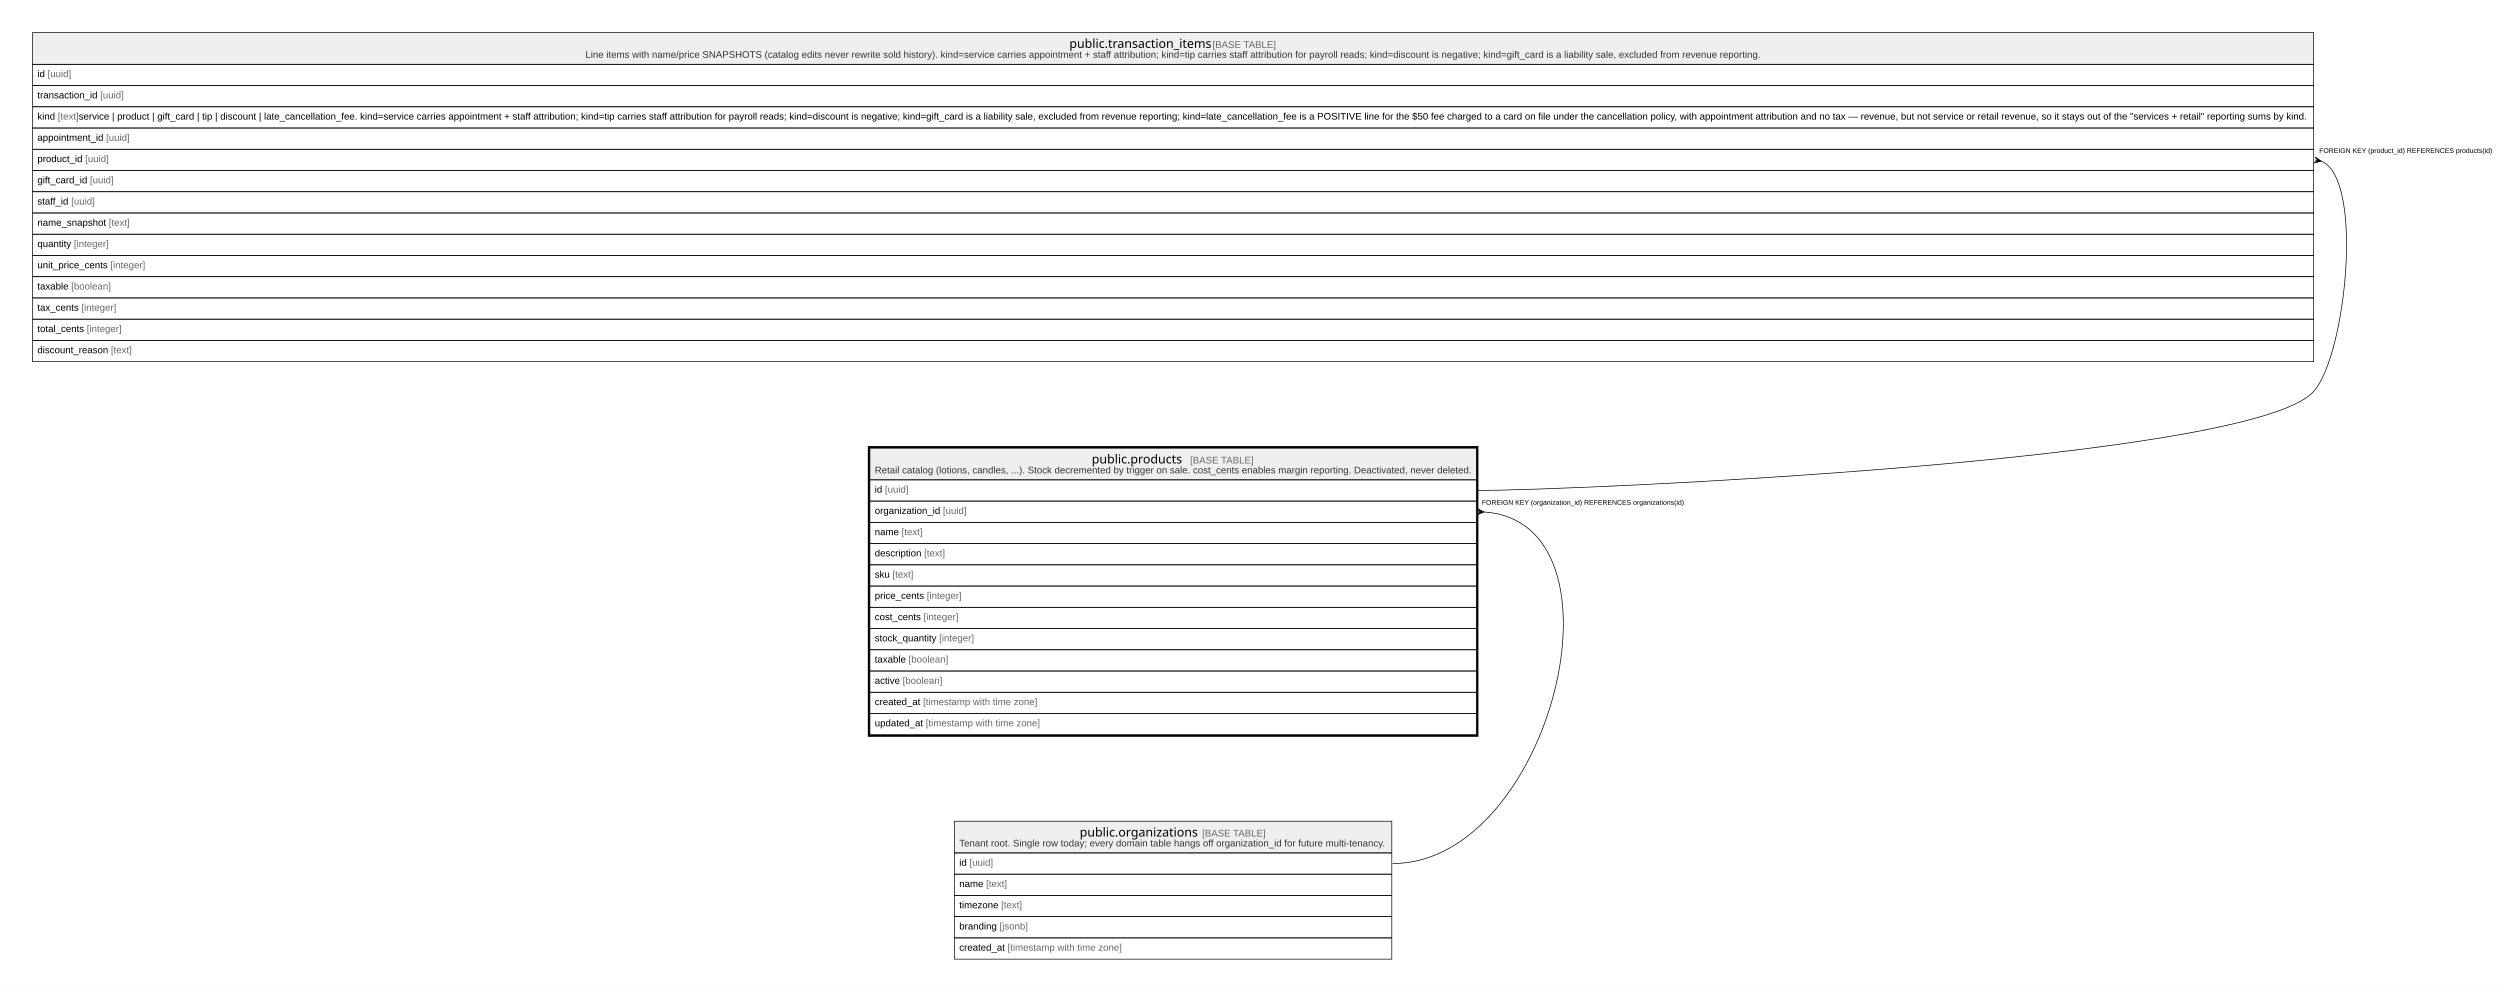
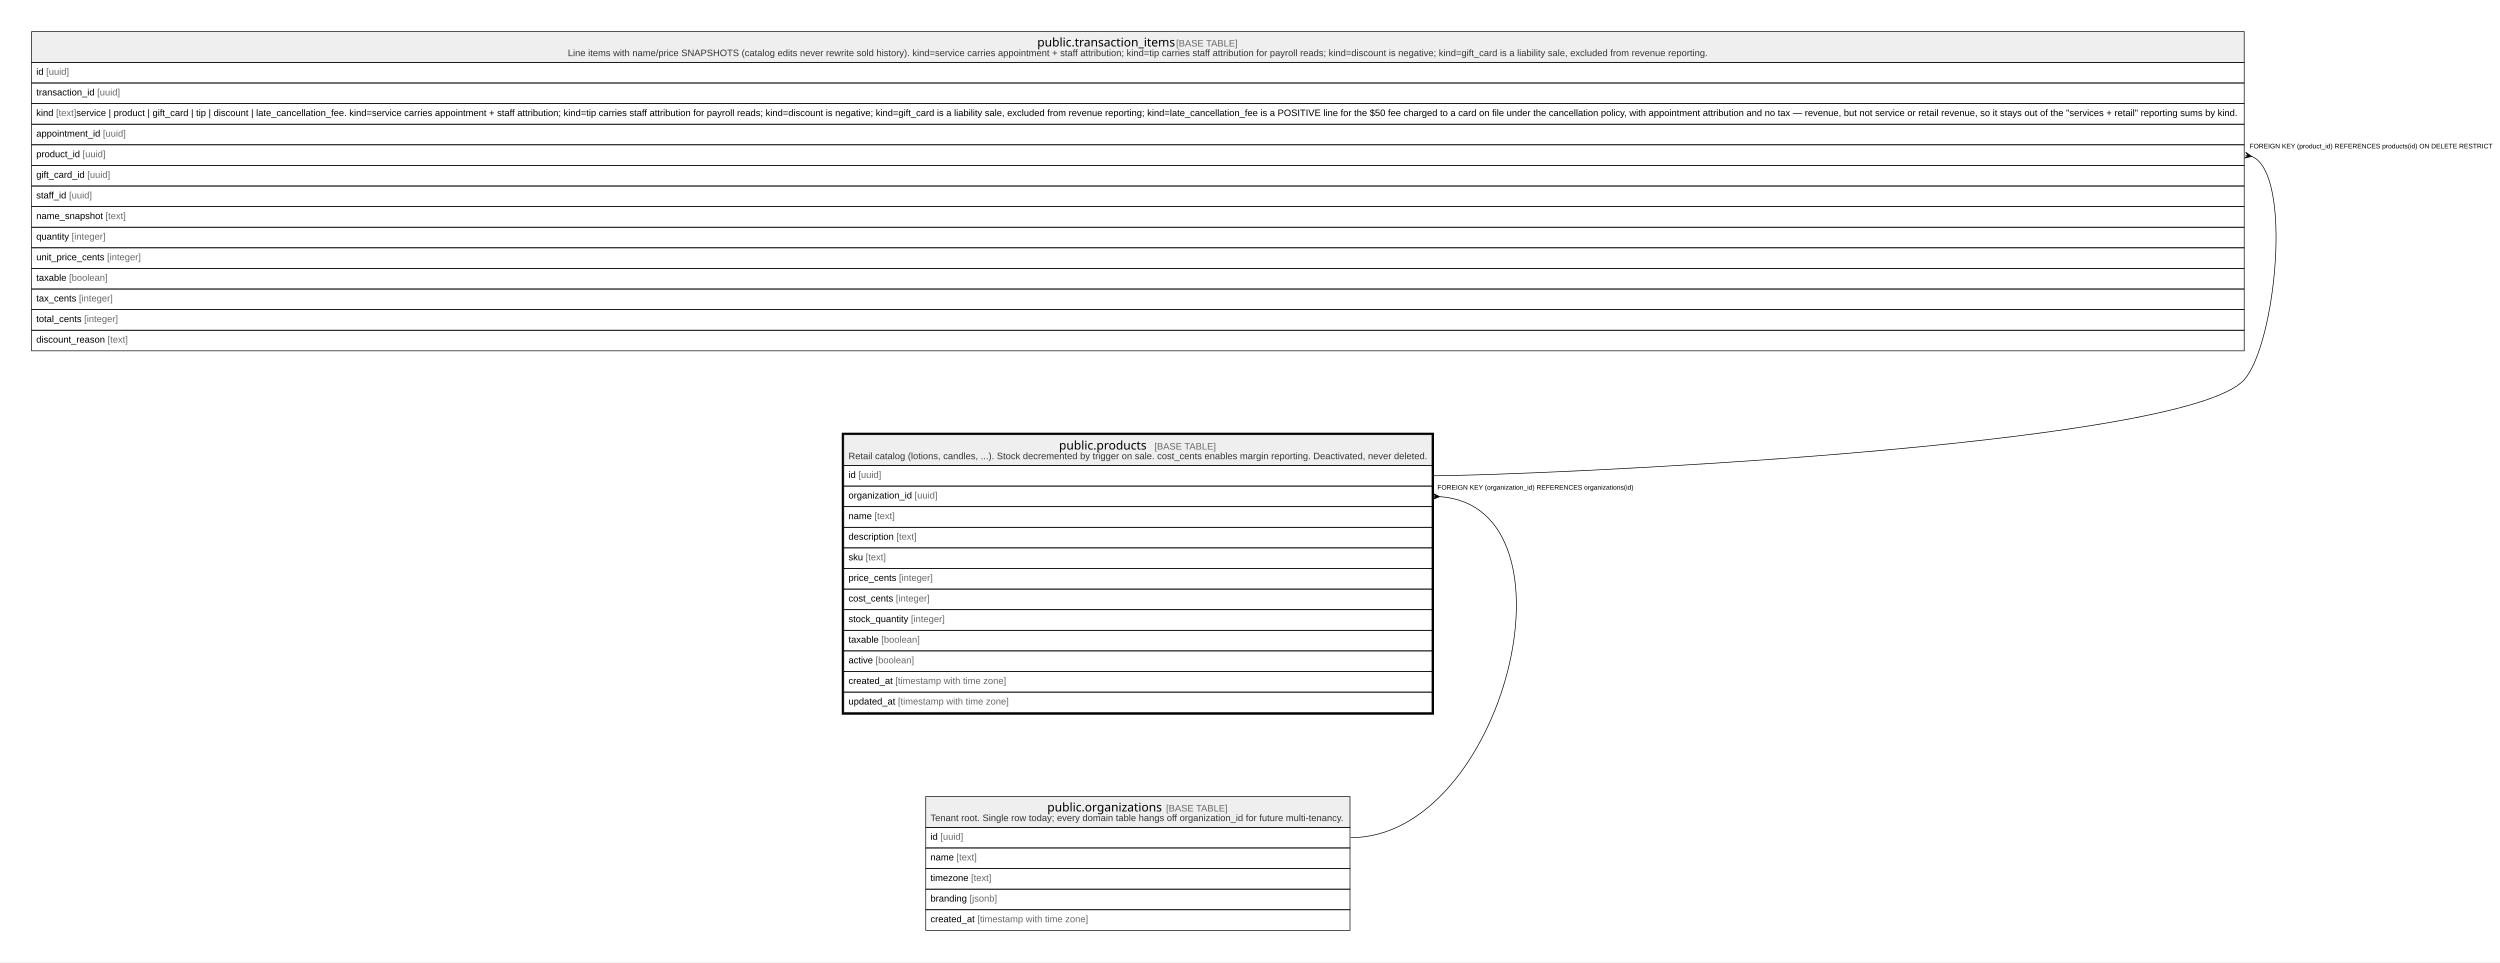
- <svg xmlns="http://www.w3.org/2000/svg" width="3625pt" height="1438pt" viewBox="0.00 0.00 3625.22 1438.00">
+ <svg xmlns="http://www.w3.org/2000/svg" width="3737pt" height="1438pt" viewBox="0.00 0.00 3737.46 1438.00">
  <g id="graph0" class="graph" transform="scale(1 1) rotate(0) translate(4 1434)">
-     <polygon fill="white" stroke="none" points="-4,4 -4,-1434 3621.22,-1434 3621.22,4 -4,4" />
+     <polygon fill="white" stroke="none" points="-4,4 -4,-1434 3733.46,-1434 3733.46,4 -4,4" />
    <g id="node1" class="node">
      <polygon fill="#efefef" stroke="none" points="1257.44,-738.2 1257.44,-784.2 2136.8,-784.2 2136.8,-738.2 1257.44,-738.2" />
      <polygon fill="none" stroke="black" points="1257.44,-738.2 1257.44,-784.2 2136.8,-784.2 2136.8,-738.2 1257.44,-738.2" />
      <text text-anchor="start" x="1579.14" y="-762" font-family="Arial Bold" font-size="18.00">public.products</text>
      <text text-anchor="start" x="1690.62" y="-762" font-family="Arial" font-size="14.00">    </text>
      <text text-anchor="start" x="1721.73" y="-762" font-family="Arial" font-size="14.00" fill="#666666">[BASE TABLE]</text>
      <text text-anchor="start" x="1264.44" y="-747.6" font-family="Arial" font-size="14.00" fill="#333333">Retail catalog (lotions, candles, ...). Stock decremented by trigger on sale. cost_cents enables margin reporting. Deactivated, never deleted.</text>
      <polygon fill="none" stroke="black" points="1257.44,-707.4 1257.44,-738.2 2136.8,-738.2 2136.8,-707.4 1257.44,-707.4" />
      <text text-anchor="start" x="1264.44" y="-719.6" font-family="Arial" font-size="14.00">id </text>
      <text text-anchor="start" x="1279.23" y="-719.6" font-family="Arial" font-size="14.00" fill="#666666">[uuid]</text>
      <polygon fill="none" stroke="black" points="1257.44,-676.6 1257.44,-707.4 2136.8,-707.4 2136.8,-676.6 1257.44,-676.6" />
      <text text-anchor="start" x="1264.44" y="-688.8" font-family="Arial" font-size="14.00">organization_id </text>
      <text text-anchor="start" x="1363.29" y="-688.8" font-family="Arial" font-size="14.00" fill="#666666">[uuid]</text>
      <polygon fill="none" stroke="black" points="1257.44,-645.8 1257.44,-676.6 2136.8,-676.6 2136.8,-645.8 1257.44,-645.8" />
      <text text-anchor="start" x="1264.44" y="-658" font-family="Arial" font-size="14.00">name </text>
      <text text-anchor="start" x="1303.35" y="-658" font-family="Arial" font-size="14.00" fill="#666666">[text]</text>
      <polygon fill="none" stroke="black" points="1257.44,-615 1257.44,-645.8 2136.8,-645.8 2136.8,-615 1257.44,-615" />
      <text text-anchor="start" x="1264.44" y="-627.2" font-family="Arial" font-size="14.00">description </text>
      <text text-anchor="start" x="1336.04" y="-627.2" font-family="Arial" font-size="14.00" fill="#666666">[text]</text>
      <polygon fill="none" stroke="black" points="1257.44,-584.2 1257.44,-615 2136.8,-615 2136.8,-584.2 1257.44,-584.2" />
      <text text-anchor="start" x="1264.44" y="-596.4" font-family="Arial" font-size="14.00">sku </text>
      <text text-anchor="start" x="1290.12" y="-596.4" font-family="Arial" font-size="14.00" fill="#666666">[text]</text>
      <polygon fill="none" stroke="black" points="1257.44,-553.4 1257.44,-584.2 2136.8,-584.2 2136.8,-553.4 1257.44,-553.4" />
      <text text-anchor="start" x="1264.44" y="-565.6" font-family="Arial" font-size="14.00">price_cents </text>
      <text text-anchor="start" x="1339.93" y="-565.6" font-family="Arial" font-size="14.00" fill="#666666">[integer]</text>
      <polygon fill="none" stroke="black" points="1257.44,-522.6 1257.44,-553.4 2136.8,-553.4 2136.8,-522.6 1257.44,-522.6" />
      <text text-anchor="start" x="1264.44" y="-534.8" font-family="Arial" font-size="14.00">cost_cents </text>
      <text text-anchor="start" x="1335.26" y="-534.8" font-family="Arial" font-size="14.00" fill="#666666">[integer]</text>
      <polygon fill="none" stroke="black" points="1257.44,-491.8 1257.44,-522.6 2136.8,-522.6 2136.8,-491.8 1257.44,-491.8" />
      <text text-anchor="start" x="1264.44" y="-504" font-family="Arial" font-size="14.00">stock_quantity </text>
      <text text-anchor="start" x="1357.83" y="-504" font-family="Arial" font-size="14.00" fill="#666666">[integer]</text>
      <polygon fill="none" stroke="black" points="1257.44,-461 1257.44,-491.8 2136.8,-491.8 2136.8,-461 1257.44,-461" />
      <text text-anchor="start" x="1264.44" y="-473.2" font-family="Arial" font-size="14.00">taxable </text>
      <text text-anchor="start" x="1313.48" y="-473.2" font-family="Arial" font-size="14.00" fill="#666666">[boolean]</text>
      <polygon fill="none" stroke="black" points="1257.44,-430.2 1257.44,-461 2136.8,-461 2136.8,-430.2 1257.44,-430.2" />
      <text text-anchor="start" x="1264.44" y="-442.4" font-family="Arial" font-size="14.00">active </text>
      <text text-anchor="start" x="1304.91" y="-442.4" font-family="Arial" font-size="14.00" fill="#666666">[boolean]</text>
      <polygon fill="none" stroke="black" points="1257.44,-399.4 1257.44,-430.2 2136.8,-430.2 2136.8,-399.4 1257.44,-399.4" />
      <text text-anchor="start" x="1264.44" y="-411.6" font-family="Arial" font-size="14.00">created_at </text>
      <text text-anchor="start" x="1334.49" y="-411.6" font-family="Arial" font-size="14.00" fill="#666666">[timestamp with time zone]</text>
      <polygon fill="none" stroke="black" points="1257.44,-368.6 1257.44,-399.4 2136.8,-399.4 2136.8,-368.6 1257.44,-368.6" />
      <text text-anchor="start" x="1264.44" y="-380.8" font-family="Arial" font-size="14.00">updated_at </text>
      <text text-anchor="start" x="1338.4" y="-380.8" font-family="Arial" font-size="14.00" fill="#666666">[timestamp with time zone]</text>
      <polygon fill="none" stroke="black" stroke-width="3" points="1255.94,-367.1 1255.94,-785.7 2138.3,-785.7 2138.3,-367.1 1255.94,-367.1" />
    </g>
    <g id="node3" class="node">
      <polygon fill="#efefef" stroke="none" points="1380,-197.2 1380,-243.2 2014.24,-243.2 2014.24,-197.2 1380,-197.2" />
      <polygon fill="none" stroke="black" points="1380,-197.2 1380,-243.2 2014.24,-243.2 2014.24,-197.2 1380,-197.2" />
      <text text-anchor="start" x="1561.65" y="-221" font-family="Arial Bold" font-size="18.00">public.organizations</text>
      <text text-anchor="start" x="1708.11" y="-221" font-family="Arial" font-size="14.00">    </text>
      <text text-anchor="start" x="1739.22" y="-221" font-family="Arial" font-size="14.00" fill="#666666">[BASE TABLE]</text>
      <text text-anchor="start" x="1387" y="-206.6" font-family="Arial" font-size="14.00" fill="#333333">Tenant root. Single row today; every domain table hangs off organization_id for future multi-tenancy.</text>
      <polygon fill="none" stroke="black" points="1380,-166.4 1380,-197.2 2014.24,-197.2 2014.24,-166.4 1380,-166.4" />
      <text text-anchor="start" x="1387" y="-178.6" font-family="Arial" font-size="14.00">id </text>
      <text text-anchor="start" x="1401.79" y="-178.6" font-family="Arial" font-size="14.00" fill="#666666">[uuid]</text>
      <polygon fill="none" stroke="black" points="1380,-135.6 1380,-166.4 2014.24,-166.4 2014.24,-135.6 1380,-135.6" />
      <text text-anchor="start" x="1387" y="-147.8" font-family="Arial" font-size="14.00">name </text>
      <text text-anchor="start" x="1425.91" y="-147.8" font-family="Arial" font-size="14.00" fill="#666666">[text]</text>
      <polygon fill="none" stroke="black" points="1380,-104.8 1380,-135.6 2014.24,-135.6 2014.24,-104.8 1380,-104.8" />
      <text text-anchor="start" x="1387" y="-117" font-family="Arial" font-size="14.00">timezone </text>
      <text text-anchor="start" x="1447.7" y="-117" font-family="Arial" font-size="14.00" fill="#666666">[text]</text>
      <polygon fill="none" stroke="black" points="1380,-74 1380,-104.8 2014.24,-104.8 2014.24,-74 1380,-74" />
      <text text-anchor="start" x="1387" y="-86.2" font-family="Arial" font-size="14.00">branding </text>
      <text text-anchor="start" x="1445.38" y="-86.2" font-family="Arial" font-size="14.00" fill="#666666">[jsonb]</text>
      <polygon fill="none" stroke="black" points="1380,-43.2 1380,-74 2014.24,-74 2014.24,-43.2 1380,-43.2" />
      <text text-anchor="start" x="1387" y="-55.4" font-family="Arial" font-size="14.00">created_at </text>
      <text text-anchor="start" x="1457.05" y="-55.4" font-family="Arial" font-size="14.00" fill="#666666">[timestamp with time zone]</text>
    </g>
    <g id="edge2" class="edge">
      <path fill="none" stroke="black" d="M2148.14,-691.65C2367.27,-676.67 2244.92,-181.8 2015.24,-181.8" />
      <polygon fill="black" stroke="black" points="2148.13,-691.65 2137.98,-687.49 2142.8,-691.83 2138.47,-691.98 2138.47,-691.98 2138.47,-691.98 2142.8,-691.83 2138.28,-696.49 2148.13,-691.65" />
      <text text-anchor="start" x="2144.8" y="-702" font-family="Arial" font-size="10.00">FOREIGN KEY (organization_id) REFERENCES organizations(id)</text>
    </g>
    <g id="node2" class="node">
      <polygon fill="#efefef" stroke="none" points="43.2,-1340.8 43.2,-1386.8 3351.04,-1386.8 3351.04,-1340.8 43.2,-1340.8" />
      <polygon fill="none" stroke="black" points="43.2,-1340.8 43.2,-1386.8 3351.04,-1386.8 3351.04,-1340.8 43.2,-1340.8" />
      <text text-anchor="start" x="1546.65" y="-1364.6" font-family="Arial Bold" font-size="18.00">public.transaction_items</text>
      <text text-anchor="start" x="1723.11" y="-1364.6" font-family="Arial" font-size="14.00">    </text>
      <text text-anchor="start" x="1754.22" y="-1364.6" font-family="Arial" font-size="14.00" fill="#666666">[BASE TABLE]</text>
      <text text-anchor="start" x="844.86" y="-1350.2" font-family="Arial" font-size="14.00" fill="#333333">Line items with name/price SNAPSHOTS (catalog edits never rewrite sold history). kind=service carries appointment + staff attribution; kind=tip carries staff attribution for payroll reads; kind=discount is negative; kind=gift_card is a liability sale, excluded from revenue reporting.</text>
      <polygon fill="none" stroke="black" points="43.2,-1310 43.2,-1340.8 3351.04,-1340.8 3351.04,-1310 43.2,-1310" />
      <text text-anchor="start" x="50.2" y="-1322.2" font-family="Arial" font-size="14.00">id </text>
      <text text-anchor="start" x="64.99" y="-1322.2" font-family="Arial" font-size="14.00" fill="#666666">[uuid]</text>
      <polygon fill="none" stroke="black" points="43.2,-1279.2 43.2,-1310 3351.04,-1310 3351.04,-1279.2 43.2,-1279.2" />
      <text text-anchor="start" x="50.2" y="-1291.4" font-family="Arial" font-size="14.00">transaction_id </text>
      <text text-anchor="start" x="141.25" y="-1291.4" font-family="Arial" font-size="14.00" fill="#666666">[uuid]</text>
      <polygon fill="none" stroke="black" points="43.2,-1248.4 43.2,-1279.2 3351.04,-1279.2 3351.04,-1248.4 43.2,-1248.4" />
      <text text-anchor="start" x="50.2" y="-1260.6" font-family="Arial" font-size="14.00">kind </text>
      <text text-anchor="start" x="79.77" y="-1260.6" font-family="Arial" font-size="14.00" fill="#666666">[text]</text>
      <text text-anchor="start" x="110.12" y="-1260.6" font-family="Arial" font-size="14.00"> service | product | gift_card | tip | discount | late_cancellation_fee. kind=service carries appointment + staff attribution; kind=tip carries staff attribution for payroll reads; kind=discount is negative; kind=gift_card is a liability sale, excluded from revenue reporting; kind=late_cancellation_fee is a POSITIVE line for the $50 fee charged to a card on file under the cancellation policy, with appointment attribution and no tax — revenue, but not service or retail revenue, so it stays out of the "services + retail" reporting sums by kind.</text>
      <polygon fill="none" stroke="black" points="43.2,-1217.6 43.2,-1248.4 3351.04,-1248.4 3351.04,-1217.6 43.2,-1217.6" />
      <text text-anchor="start" x="50.2" y="-1229.8" font-family="Arial" font-size="14.00">appointment_id </text>
      <text text-anchor="start" x="149.83" y="-1229.8" font-family="Arial" font-size="14.00" fill="#666666">[uuid]</text>
      <polygon fill="none" stroke="black" points="43.2,-1186.8 43.2,-1217.6 3351.04,-1217.6 3351.04,-1186.8 43.2,-1186.8" />
      <text text-anchor="start" x="50.2" y="-1199" font-family="Arial" font-size="14.00">product_id </text>
      <text text-anchor="start" x="119.47" y="-1199" font-family="Arial" font-size="14.00" fill="#666666">[uuid]</text>
      <polygon fill="none" stroke="black" points="43.2,-1156 43.2,-1186.8 3351.04,-1186.8 3351.04,-1156 43.2,-1156" />
      <text text-anchor="start" x="50.2" y="-1168.2" font-family="Arial" font-size="14.00">gift_card_id </text>
      <text text-anchor="start" x="126.47" y="-1168.2" font-family="Arial" font-size="14.00" fill="#666666">[uuid]</text>
      <polygon fill="none" stroke="black" points="43.2,-1125.2 43.2,-1156 3351.04,-1156 3351.04,-1125.2 43.2,-1125.2" />
      <text text-anchor="start" x="50.2" y="-1137.4" font-family="Arial" font-size="14.00">staff_id </text>
      <text text-anchor="start" x="99.23" y="-1137.4" font-family="Arial" font-size="14.00" fill="#666666">[uuid]</text>
      <polygon fill="none" stroke="black" points="43.2,-1094.4 43.2,-1125.2 3351.04,-1125.2 3351.04,-1094.4 43.2,-1094.4" />
      <text text-anchor="start" x="50.2" y="-1106.6" font-family="Arial" font-size="14.00">name_snapshot </text>
      <text text-anchor="start" x="153.72" y="-1106.6" font-family="Arial" font-size="14.00" fill="#666666">[text]</text>
      <polygon fill="none" stroke="black" points="43.2,-1063.6 43.2,-1094.4 3351.04,-1094.4 3351.04,-1063.6 43.2,-1063.6" />
      <text text-anchor="start" x="50.2" y="-1075.8" font-family="Arial" font-size="14.00">quantity </text>
      <text text-anchor="start" x="103.12" y="-1075.8" font-family="Arial" font-size="14.00" fill="#666666">[integer]</text>
      <polygon fill="none" stroke="black" points="43.2,-1032.8 43.2,-1063.6 3351.04,-1063.6 3351.04,-1032.8 43.2,-1032.8" />
      <text text-anchor="start" x="50.2" y="-1045" font-family="Arial" font-size="14.00">unit_price_cents </text>
      <text text-anchor="start" x="156.04" y="-1045" font-family="Arial" font-size="14.00" fill="#666666">[integer]</text>
      <polygon fill="none" stroke="black" points="43.2,-1002 43.2,-1032.8 3351.04,-1032.8 3351.04,-1002 43.2,-1002" />
      <text text-anchor="start" x="50.2" y="-1014.2" font-family="Arial" font-size="14.00">taxable </text>
      <text text-anchor="start" x="99.23" y="-1014.2" font-family="Arial" font-size="14.00" fill="#666666">[boolean]</text>
      <polygon fill="none" stroke="black" points="43.2,-971.2 43.2,-1002 3351.04,-1002 3351.04,-971.2 43.2,-971.2" />
      <text text-anchor="start" x="50.2" y="-983.4" font-family="Arial" font-size="14.00">tax_cents </text>
      <text text-anchor="start" x="114.01" y="-983.4" font-family="Arial" font-size="14.00" fill="#666666">[integer]</text>
      <polygon fill="none" stroke="black" points="43.2,-940.4 43.2,-971.2 3351.04,-971.2 3351.04,-940.4 43.2,-940.4" />
      <text text-anchor="start" x="50.2" y="-952.6" font-family="Arial" font-size="14.00">total_cents </text>
      <text text-anchor="start" x="121.8" y="-952.6" font-family="Arial" font-size="14.00" fill="#666666">[integer]</text>
      <polygon fill="none" stroke="black" points="43.2,-909.6 43.2,-940.4 3351.04,-940.4 3351.04,-909.6 43.2,-909.6" />
      <text text-anchor="start" x="50.2" y="-921.8" font-family="Arial" font-size="14.00">discount_reason </text>
      <text text-anchor="start" x="156.83" y="-921.8" font-family="Arial" font-size="14.00" fill="#666666">[text]</text>
    </g>
    <g id="edge1" class="edge">
      <path fill="none" stroke="black" d="M3362.26,-1200.26C3424.07,-1175.38 3398.27,-919.39 3351.04,-866.4 3260.72,-765.06 2273.54,-722.8 2137.8,-722.8" />
      <polygon fill="black" stroke="black" points="3362.19,-1200.27 3351.53,-1197.72 3356.95,-1201.27 3352.7,-1202.07 3352.7,-1202.07 3352.7,-1202.07 3356.95,-1201.27 3353.21,-1206.56 3362.19,-1200.27" />
-       <text text-anchor="start" x="3359.04" y="-1212.2" font-family="Arial" font-size="10.00">FOREIGN KEY (product_id) REFERENCES products(id)</text>
+       <text text-anchor="start" x="3359.04" y="-1212.2" font-family="Arial" font-size="10.00">FOREIGN KEY (product_id) REFERENCES products(id) ON DELETE RESTRICT</text>
    </g>
  </g>
</svg>
